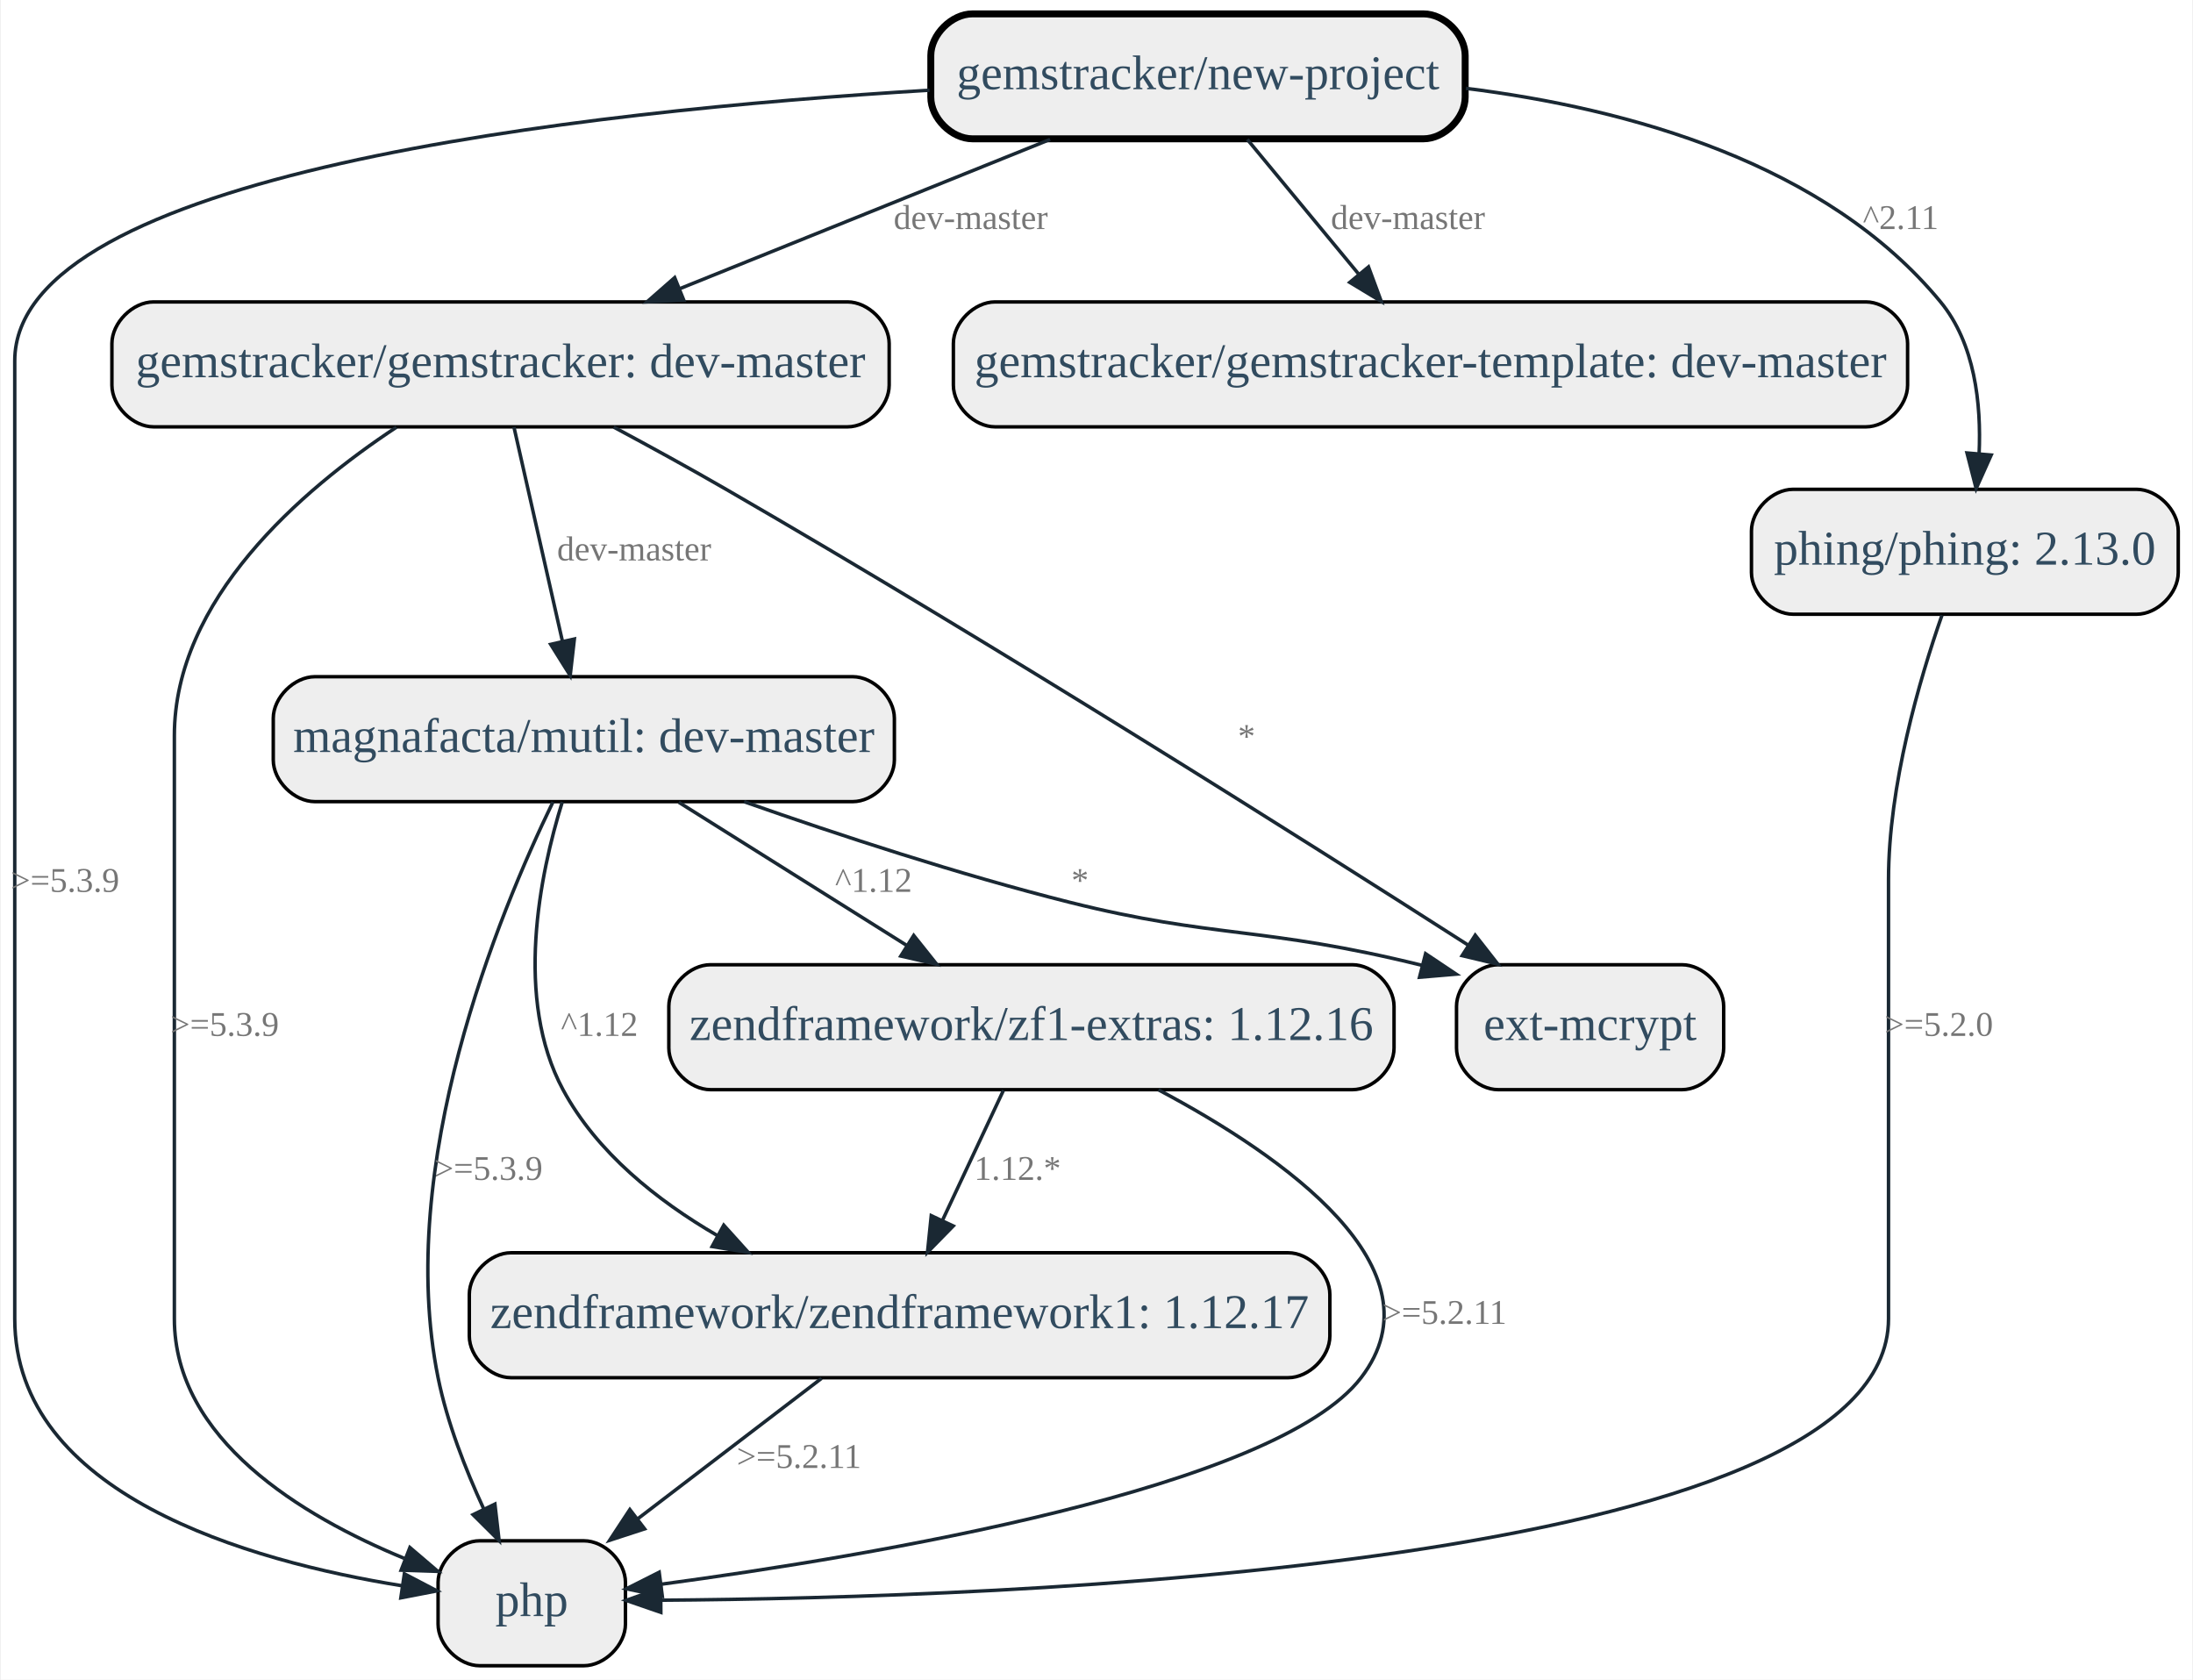
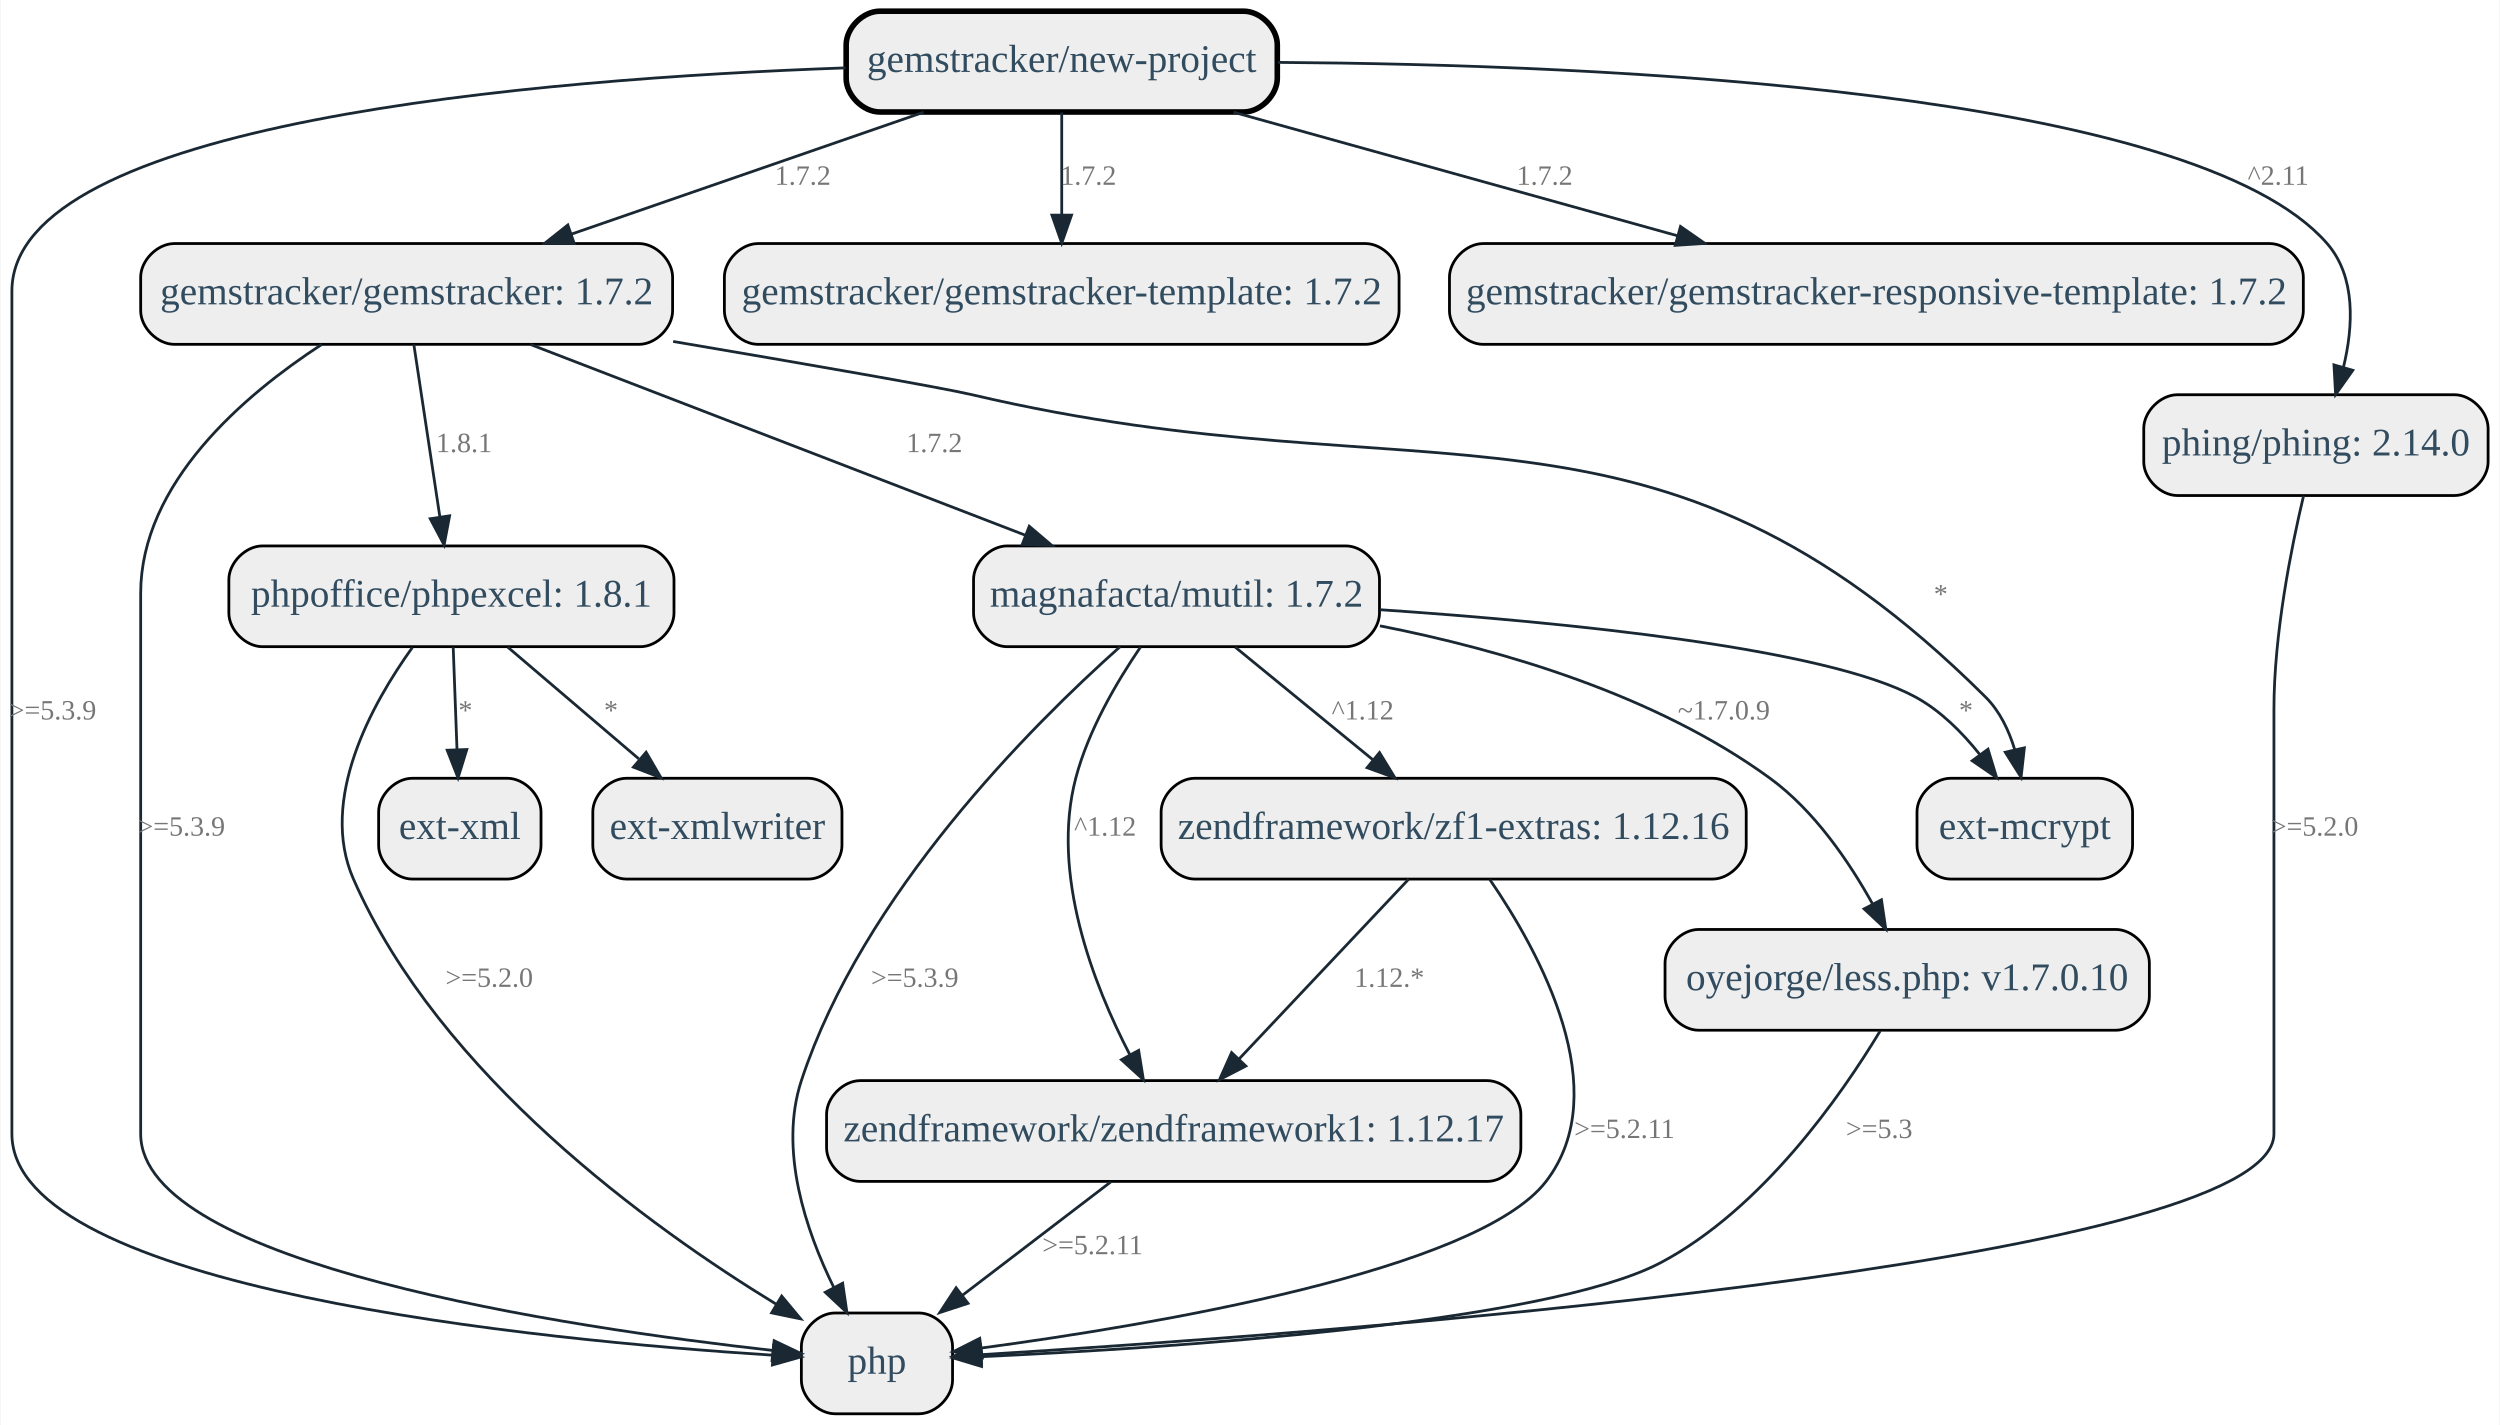
- <svg xmlns="http://www.w3.org/2000/svg" width="632pt" height="484pt" viewBox="0.00 0.00 631.50 484.00">
-   <g id="graph0" class="graph" transform="scale(1 1) rotate(0) translate(4 480)">
-     <polygon fill="white" stroke="none" points="-4,4 -4,-480 627.5,-480 627.5,4 -4,4" />
+ <svg xmlns="http://www.w3.org/2000/svg" width="893pt" height="509pt" viewBox="0.00 0.00 892.50 509.00">
+   <g id="graph0" class="graph" transform="scale(1 1) rotate(0) translate(4 505)">
+     <polygon fill="white" stroke="none" points="-4,4 -4,-505 888.5,-505 888.5,4 -4,4" />
    <g id="node1" class="node">
-       <path fill="#eeeeee" stroke="black" stroke-width="2" d="M406,-476C406,-476 276,-476 276,-476 270,-476 264,-470 264,-464 264,-464 264,-452 264,-452 264,-446 270,-440 276,-440 276,-440 406,-440 406,-440 412,-440 418,-446 418,-452 418,-452 418,-464 418,-464 418,-470 412,-476 406,-476" />
-       <text text-anchor="middle" x="341" y="-454.3" font-family="Times New Roman,serif" font-size="14.00" fill="#314b5f">gemstracker/new-project</text>
+       <path fill="#eeeeee" stroke="black" stroke-width="2" d="M440,-501C440,-501 310,-501 310,-501 304,-501 298,-495 298,-489 298,-489 298,-477 298,-477 298,-471 304,-465 310,-465 310,-465 440,-465 440,-465 446,-465 452,-471 452,-477 452,-477 452,-489 452,-489 452,-495 446,-501 440,-501" />
+       <text text-anchor="middle" x="375" y="-479.3" font-family="Times New Roman,serif" font-size="14.00" fill="#314b5f">gemstracker/new-project</text>
    </g>
    <g id="node2" class="node">
-       <path fill="#eeeeee" stroke="black" d="M164,-36C164,-36 134,-36 134,-36 128,-36 122,-30 122,-24 122,-24 122,-12 122,-12 122,-6 128,-0 134,-0 134,-0 164,-0 164,-0 170,-0 176,-6 176,-12 176,-12 176,-24 176,-24 176,-30 170,-36 164,-36" />
-       <text text-anchor="middle" x="149" y="-14.3" font-family="Times New Roman,serif" font-size="14.00" fill="#314b5f">php</text>
+       <path fill="#eeeeee" stroke="black" d="M324,-36C324,-36 294,-36 294,-36 288,-36 282,-30 282,-24 282,-24 282,-12 282,-12 282,-6 288,-0 294,-0 294,-0 324,-0 324,-0 330,-0 336,-6 336,-12 336,-12 336,-24 336,-24 336,-30 330,-36 324,-36" />
+       <text text-anchor="middle" x="309" y="-14.3" font-family="Times New Roman,serif" font-size="14.00" fill="#314b5f">php</text>
    </g>
    <g id="edge1" class="edge">
-       <path fill="none" stroke="#1a2833" d="M263.622,-454.005C163.013,-447.958 0,-429.851 0,-376 0,-376 0,-376 0,-100 0,-49.3 67.414,-30.158 111.551,-23.058" />
-       <polygon fill="#1a2833" stroke="#1a2833" points="112.285,-26.488 121.671,-21.573 111.269,-19.562 112.285,-26.488" />
-       <text text-anchor="middle" x="14.5" y="-223" font-family="Times New Roman,serif" font-size="10.00" fill="#767676">&gt;=5.3.9</text>
+       <path fill="none" stroke="#1a2833" d="M297.754,-480.754C187.978,-476.853 0,-461.361 0,-401 0,-401 0,-401 0,-100 0,-44.413 189.473,-26.214 271.682,-20.934" />
+       <polygon fill="#1a2833" stroke="#1a2833" points="272.082,-24.416 281.849,-20.312 271.654,-17.429 272.082,-24.416" />
+       <text text-anchor="middle" x="14.5" y="-248" font-family="Times New Roman,serif" font-size="10.00" fill="#767676">&gt;=5.3.9</text>
    </g>
    <g id="node3" class="node">
-       <path fill="#eeeeee" stroke="black" d="M240,-393C240,-393 40,-393 40,-393 34,-393 28,-387 28,-381 28,-381 28,-369 28,-369 28,-363 34,-357 40,-357 40,-357 240,-357 240,-357 246,-357 252,-363 252,-369 252,-369 252,-381 252,-381 252,-387 246,-393 240,-393" />
-       <text text-anchor="middle" x="140" y="-371.3" font-family="Times New Roman,serif" font-size="14.00" fill="#314b5f">gemstracker/gemstracker: dev-master</text>
+       <path fill="#eeeeee" stroke="black" d="M224,-418C224,-418 58,-418 58,-418 52,-418 46,-412 46,-406 46,-406 46,-394 46,-394 46,-388 52,-382 58,-382 58,-382 224,-382 224,-382 230,-382 236,-388 236,-394 236,-394 236,-406 236,-406 236,-412 230,-418 224,-418" />
+       <text text-anchor="middle" x="141" y="-396.3" font-family="Times New Roman,serif" font-size="14.00" fill="#314b5f">gemstracker/gemstracker: 1.7.2</text>
    </g>
    <g id="edge2" class="edge">
-       <path fill="none" stroke="#1a2833" d="M298.373,-439.822C267.222,-427.269 224.819,-410.181 191.728,-396.846" />
-       <polygon fill="#1a2833" stroke="#1a2833" points="192.804,-393.506 182.22,-393.014 190.187,-399.998 192.804,-393.506" />
-       <text text-anchor="middle" x="275.5" y="-414" font-family="Times New Roman,serif" font-size="10.00" fill="#767676">dev-master</text>
+       <path fill="none" stroke="#1a2833" d="M325.661,-464.921C288.948,-452.213 238.693,-434.817 199.878,-421.381" />
+       <polygon fill="#1a2833" stroke="#1a2833" points="200.867,-418.019 190.272,-418.056 198.577,-424.634 200.867,-418.019" />
+       <text text-anchor="middle" x="282.5" y="-439" font-family="Times New Roman,serif" font-size="10.00" fill="#767676">1.7.2</text>
    </g>
    <g id="node4" class="node">
-       <path fill="#eeeeee" stroke="black" d="M533.5,-393C533.5,-393 282.5,-393 282.5,-393 276.5,-393 270.5,-387 270.5,-381 270.5,-381 270.5,-369 270.5,-369 270.5,-363 276.5,-357 282.5,-357 282.5,-357 533.5,-357 533.5,-357 539.5,-357 545.5,-363 545.5,-369 545.5,-369 545.5,-381 545.5,-381 545.5,-387 539.5,-393 533.5,-393" />
-       <text text-anchor="middle" x="408" y="-371.3" font-family="Times New Roman,serif" font-size="14.00" fill="#314b5f">gemstracker/gemstracker-template: dev-master</text>
+       <path fill="#eeeeee" stroke="black" d="M483.5,-418C483.5,-418 266.5,-418 266.5,-418 260.5,-418 254.5,-412 254.5,-406 254.5,-406 254.5,-394 254.5,-394 254.5,-388 260.5,-382 266.5,-382 266.5,-382 483.5,-382 483.5,-382 489.5,-382 495.5,-388 495.5,-394 495.5,-394 495.5,-406 495.5,-406 495.5,-412 489.5,-418 483.5,-418" />
+       <text text-anchor="middle" x="375" y="-396.3" font-family="Times New Roman,serif" font-size="14.00" fill="#314b5f">gemstracker/gemstracker-template: 1.7.2</text>
    </g>
    <g id="edge3" class="edge">
-       <path fill="none" stroke="#1a2833" d="M355.209,-439.822C364.536,-428.546 376.89,-413.611 387.301,-401.024" />
-       <polygon fill="#1a2833" stroke="#1a2833" points="390.135,-403.09 393.812,-393.153 384.741,-398.628 390.135,-403.09" />
-       <text text-anchor="middle" x="401.5" y="-414" font-family="Times New Roman,serif" font-size="10.00" fill="#767676">dev-master</text>
+       <path fill="none" stroke="#1a2833" d="M375,-464.822C375,-454.19 375,-440.306 375,-428.204" />
+       <polygon fill="#1a2833" stroke="#1a2833" points="378.5,-428.153 375,-418.153 371.5,-428.153 378.5,-428.153" />
+       <text text-anchor="middle" x="384.5" y="-439" font-family="Times New Roman,serif" font-size="10.00" fill="#767676">1.7.2</text>
    </g>
    <g id="node5" class="node">
-       <path fill="#eeeeee" stroke="black" d="M611.5,-339C611.5,-339 512.5,-339 512.5,-339 506.5,-339 500.5,-333 500.5,-327 500.5,-327 500.5,-315 500.5,-315 500.5,-309 506.5,-303 512.5,-303 512.5,-303 611.5,-303 611.5,-303 617.5,-303 623.5,-309 623.5,-315 623.5,-315 623.5,-327 623.5,-327 623.5,-333 617.5,-339 611.5,-339" />
-       <text text-anchor="middle" x="562" y="-317.3" font-family="Times New Roman,serif" font-size="14.00" fill="#314b5f">phing/phing: 2.13.0</text>
+       <path fill="#eeeeee" stroke="black" d="M806.5,-418C806.5,-418 525.5,-418 525.5,-418 519.5,-418 513.5,-412 513.5,-406 513.5,-406 513.5,-394 513.5,-394 513.5,-388 519.5,-382 525.5,-382 525.5,-382 806.5,-382 806.5,-382 812.5,-382 818.5,-388 818.5,-394 818.5,-394 818.5,-406 818.5,-406 818.5,-412 812.5,-418 806.5,-418" />
+       <text text-anchor="middle" x="666" y="-396.3" font-family="Times New Roman,serif" font-size="14.00" fill="#314b5f">gemstracker/gemstracker-responsive-template: 1.7.2</text>
    </g>
    <g id="edge4" class="edge">
-       <path fill="none" stroke="#1a2833" d="M418.229,-454.539C465.083,-448.699 522.016,-433.027 555,-393 564.888,-381.001 566.762,-363.697 566.104,-349.177" />
-       <polygon fill="#1a2833" stroke="#1a2833" points="569.591,-348.878 565.255,-339.211 562.616,-349.472 569.591,-348.878" />
-       <text text-anchor="middle" x="543.5" y="-414" font-family="Times New Roman,serif" font-size="10.00" fill="#767676">^2.11</text>
+       <path fill="none" stroke="#1a2833" d="M436.358,-464.921C482.691,-452.024 546.367,-434.3 594.918,-420.786" />
+       <polygon fill="#1a2833" stroke="#1a2833" points="596.031,-424.109 604.726,-418.056 594.154,-417.365 596.031,-424.109" />
+       <text text-anchor="middle" x="547.5" y="-439" font-family="Times New Roman,serif" font-size="10.00" fill="#767676">1.7.2</text>
+     </g>
+     <g id="node6" class="node">
+       <path fill="#eeeeee" stroke="black" d="M872.5,-364C872.5,-364 773.5,-364 773.5,-364 767.5,-364 761.5,-358 761.5,-352 761.5,-352 761.5,-340 761.5,-340 761.5,-334 767.5,-328 773.5,-328 773.5,-328 872.5,-328 872.5,-328 878.5,-328 884.5,-334 884.5,-340 884.5,-340 884.5,-352 884.5,-352 884.5,-358 878.5,-364 872.5,-364" />
+       <text text-anchor="middle" x="823" y="-342.3" font-family="Times New Roman,serif" font-size="14.00" fill="#314b5f">phing/phing: 2.14.0</text>
+     </g>
+     <g id="edge5" class="edge">
+       <path fill="none" stroke="#1a2833" d="M452.226,-482.716C568.334,-481.956 779.387,-472.83 827,-418 837.326,-406.109 836.368,-388.439 832.808,-373.703" />
+       <polygon fill="#1a2833" stroke="#1a2833" points="836.166,-372.716 830.034,-364.076 829.44,-374.654 836.166,-372.716" />
+       <text text-anchor="middle" x="809.5" y="-439" font-family="Times New Roman,serif" font-size="10.00" fill="#767676">^2.11</text>
+     </g>
+     <g id="edge21" class="edge">
+       <path fill="none" stroke="#1a2833" d="M110.68,-381.972C82.878,-363.864 46,-332.416 46,-293 46,-293 46,-293 46,-100 46,-53.325 199.209,-30.713 271.755,-22.622" />
+       <polygon fill="#1a2833" stroke="#1a2833" points="272.278,-26.086 281.845,-21.533 271.527,-19.127 272.278,-26.086" />
+       <text text-anchor="middle" x="60.5" y="-206.5" font-family="Times New Roman,serif" font-size="10.00" fill="#767676">&gt;=5.3.9</text>
+     </g>
+     <g id="node10" class="node">
+       <path fill="#eeeeee" stroke="black" d="M224.5,-310C224.5,-310 89.5,-310 89.5,-310 83.5,-310 77.5,-304 77.5,-298 77.5,-298 77.5,-286 77.5,-286 77.5,-280 83.5,-274 89.5,-274 89.5,-274 224.5,-274 224.5,-274 230.5,-274 236.5,-280 236.5,-286 236.5,-286 236.5,-298 236.5,-298 236.5,-304 230.5,-310 224.5,-310" />
+       <text text-anchor="middle" x="157" y="-288.3" font-family="Times New Roman,serif" font-size="14.00" fill="#314b5f">phpoffice/phpexcel: 1.8.1</text>
+     </g>
+     <g id="edge22" class="edge">
+       <path fill="none" stroke="#1a2833" d="M143.571,-381.969C146.075,-365.378 149.923,-339.883 152.86,-320.431" />
+       <polygon fill="#1a2833" stroke="#1a2833" points="156.351,-320.751 154.383,-310.341 149.429,-319.706 156.351,-320.751" />
+       <text text-anchor="middle" x="161.5" y="-343.5" font-family="Times New Roman,serif" font-size="10.00" fill="#767676">1.8.1</text>
+     </g>
+     <g id="node13" class="node">
+       <path fill="#eeeeee" stroke="black" d="M476.5,-310C476.5,-310 355.5,-310 355.5,-310 349.5,-310 343.5,-304 343.5,-298 343.5,-298 343.5,-286 343.5,-286 343.5,-280 349.5,-274 355.5,-274 355.5,-274 476.5,-274 476.5,-274 482.5,-274 488.5,-280 488.5,-286 488.5,-286 488.5,-298 488.5,-298 488.5,-304 482.5,-310 476.5,-310" />
+       <text text-anchor="middle" x="416" y="-288.3" font-family="Times New Roman,serif" font-size="14.00" fill="#314b5f">magnafacta/mutil: 1.7.2</text>
+     </g>
+     <g id="edge20" class="edge">
+       <path fill="none" stroke="#1a2833" d="M185.184,-381.969C233.352,-363.403 310.448,-333.685 362.129,-313.765" />
+       <polygon fill="#1a2833" stroke="#1a2833" points="363.398,-317.027 371.47,-310.164 360.881,-310.495 363.398,-317.027" />
+       <text text-anchor="middle" x="329.5" y="-343.5" font-family="Times New Roman,serif" font-size="10.00" fill="#767676">1.7.2</text>
+     </g>
+     <g id="node14" class="node">
+       <path fill="#eeeeee" stroke="black" d="M745.5,-227C745.5,-227 692.5,-227 692.5,-227 686.5,-227 680.5,-221 680.5,-215 680.5,-215 680.5,-203 680.5,-203 680.5,-197 686.5,-191 692.5,-191 692.5,-191 745.5,-191 745.5,-191 751.5,-191 757.5,-197 757.5,-203 757.5,-203 757.5,-215 757.5,-215 757.5,-221 751.5,-227 745.5,-227" />
+       <text text-anchor="middle" x="719" y="-205.3" font-family="Times New Roman,serif" font-size="14.00" fill="#314b5f">ext-mcrypt</text>
+     </g>
+     <g id="edge19" class="edge">
+       <path fill="none" stroke="#1a2833" d="M236.204,-383.026C283.176,-375.049 332.107,-366.559 343,-364 506.446,-325.601 585.953,-374.394 705,-256 710.09,-250.938 713.341,-244.085 715.413,-237.217" />
+       <polygon fill="#1a2833" stroke="#1a2833" points="718.852,-237.879 717.682,-227.349 712.03,-236.31 718.852,-237.879" />
+       <text text-anchor="middle" x="689" y="-289.5" font-family="Times New Roman,serif" font-size="10.00" fill="#767676">*</text>
+     </g>
+     <g id="edge9" class="edge">
+       <path fill="none" stroke="#1a2833" d="M818.581,-327.899C814.156,-309.251 808,-278.462 808,-251.5 808,-251.5 808,-251.5 808,-100 808,-53.243 462.238,-28.203 346.347,-21.123" />
+       <polygon fill="#1a2833" stroke="#1a2833" points="346.375,-17.618 336.183,-20.512 345.955,-24.606 346.375,-17.618" />
+       <text text-anchor="middle" x="822.5" y="-206.5" font-family="Times New Roman,serif" font-size="10.00" fill="#767676">&gt;=5.2.0</text>
+     </g>
+     <g id="node7" class="node">
+       <path fill="#eeeeee" stroke="black" d="M527,-119C527,-119 303,-119 303,-119 297,-119 291,-113 291,-107 291,-107 291,-95 291,-95 291,-89 297,-83 303,-83 303,-83 527,-83 527,-83 533,-83 539,-89 539,-95 539,-95 539,-107 539,-107 539,-113 533,-119 527,-119" />
+       <text text-anchor="middle" x="415" y="-97.3" font-family="Times New Roman,serif" font-size="14.00" fill="#314b5f">zendframework/zendframework1: 1.12.17</text>
+     </g>
+     <g id="edge6" class="edge">
+       <path fill="none" stroke="#1a2833" d="M392.52,-82.822C377.061,-71.009 356.347,-55.181 339.416,-42.242" />
+       <polygon fill="#1a2833" stroke="#1a2833" points="341.518,-39.444 331.447,-36.153 337.268,-45.006 341.518,-39.444" />
+       <text text-anchor="middle" x="386" y="-57" font-family="Times New Roman,serif" font-size="10.00" fill="#767676">&gt;=5.2.11</text>
+     </g>
+     <g id="node8" class="node">
+       <path fill="#eeeeee" stroke="black" d="M607.5,-227C607.5,-227 422.5,-227 422.5,-227 416.5,-227 410.5,-221 410.5,-215 410.5,-215 410.5,-203 410.5,-203 410.5,-197 416.5,-191 422.5,-191 422.5,-191 607.5,-191 607.5,-191 613.5,-191 619.5,-197 619.5,-203 619.5,-203 619.5,-215 619.5,-215 619.5,-221 613.5,-227 607.5,-227" />
+       <text text-anchor="middle" x="515" y="-205.3" font-family="Times New Roman,serif" font-size="14.00" fill="#314b5f">zendframework/zf1-extras: 1.12.16</text>
+     </g>
+     <g id="edge7" class="edge">
+       <path fill="none" stroke="#1a2833" d="M527.912,-190.828C545.699,-164.914 572.87,-115.406 548,-83 523.525,-51.109 407.078,-31.64 346.232,-23.476" />
+       <polygon fill="#1a2833" stroke="#1a2833" points="346.627,-19.997 336.258,-22.172 345.72,-26.939 346.627,-19.997" />
+       <text text-anchor="middle" x="576" y="-98.5" font-family="Times New Roman,serif" font-size="10.00" fill="#767676">&gt;=5.2.11</text>
+     </g>
+     <g id="edge8" class="edge">
+       <path fill="none" stroke="#1a2833" d="M498.933,-190.969C482.557,-173.61 456.984,-146.503 438.367,-126.769" />
+       <polygon fill="#1a2833" stroke="#1a2833" points="440.767,-124.213 431.359,-119.341 435.675,-129.016 440.767,-124.213" />
+       <text text-anchor="middle" x="492" y="-152.5" font-family="Times New Roman,serif" font-size="10.00" fill="#767676">1.12.*</text>
+     </g>
+     <g id="node9" class="node">
+       <path fill="#eeeeee" stroke="black" d="M751.5,-173C751.5,-173 602.5,-173 602.5,-173 596.5,-173 590.5,-167 590.5,-161 590.5,-161 590.5,-149 590.5,-149 590.5,-143 596.5,-137 602.5,-137 602.5,-137 751.5,-137 751.5,-137 757.5,-137 763.5,-143 763.5,-149 763.5,-149 763.5,-161 763.5,-161 763.5,-167 757.5,-173 751.5,-173" />
+       <text text-anchor="middle" x="677" y="-151.3" font-family="Times New Roman,serif" font-size="14.00" fill="#314b5f">oyejorge/less.php: v1.7.0.10</text>
+     </g>
+     <g id="edge10" class="edge">
+       <path fill="none" stroke="#1a2833" d="M667.367,-136.778C653.397,-113.621 625.179,-73.147 589,-54 547.694,-32.14 412.431,-23.423 346.205,-20.401" />
+       <polygon fill="#1a2833" stroke="#1a2833" points="346.337,-16.903 336.193,-19.963 346.031,-23.897 346.337,-16.903" />
+       <text text-anchor="middle" x="667" y="-98.5" font-family="Times New Roman,serif" font-size="10.00" fill="#767676">&gt;=5.3</text>
+     </g>
+     <g id="edge13" class="edge">
+       <path fill="none" stroke="#1a2833" d="M143.034,-273.705C128.535,-253.52 109.581,-219.296 122,-191 152.829,-120.758 228.069,-66.576 273.154,-39.049" />
+       <polygon fill="#1a2833" stroke="#1a2833" points="274.966,-42.043 281.747,-33.902 271.369,-36.038 274.966,-42.043" />
+       <text text-anchor="middle" x="170.5" y="-152.5" font-family="Times New Roman,serif" font-size="10.00" fill="#767676">&gt;=5.2.0</text>
+     </g>
+     <g id="node11" class="node">
+       <path fill="#eeeeee" stroke="black" d="M177,-227C177,-227 143,-227 143,-227 137,-227 131,-221 131,-215 131,-215 131,-203 131,-203 131,-197 137,-191 143,-191 143,-191 177,-191 177,-191 183,-191 189,-197 189,-203 189,-203 189,-215 189,-215 189,-221 183,-227 177,-227" />
+       <text text-anchor="middle" x="160" y="-205.3" font-family="Times New Roman,serif" font-size="14.00" fill="#314b5f">ext-xml</text>
+     </g>
+     <g id="edge11" class="edge">
+       <path fill="none" stroke="#1a2833" d="M157.636,-273.822C158.03,-263.19 158.544,-249.306 158.992,-237.204" />
+       <polygon fill="#1a2833" stroke="#1a2833" points="162.492,-237.276 159.365,-227.153 155.497,-237.017 162.492,-237.276" />
+       <text text-anchor="middle" x="162" y="-248" font-family="Times New Roman,serif" font-size="10.00" fill="#767676">*</text>
+     </g>
+     <g id="node12" class="node">
+       <path fill="#eeeeee" stroke="black" d="M284.5,-227C284.5,-227 219.5,-227 219.5,-227 213.5,-227 207.5,-221 207.5,-215 207.5,-215 207.5,-203 207.5,-203 207.5,-197 213.5,-191 219.5,-191 219.5,-191 284.5,-191 284.5,-191 290.5,-191 296.5,-197 296.5,-203 296.5,-203 296.5,-215 296.5,-215 296.5,-221 290.5,-227 284.5,-227" />
+       <text text-anchor="middle" x="252" y="-205.3" font-family="Times New Roman,serif" font-size="14.00" fill="#314b5f">ext-xmlwriter</text>
+     </g>
+     <g id="edge12" class="edge">
+       <path fill="none" stroke="#1a2833" d="M177.147,-273.822C190.75,-262.224 208.893,-246.755 223.91,-233.951" />
+       <polygon fill="#1a2833" stroke="#1a2833" points="226.543,-236.305 231.882,-227.153 222.002,-230.978 226.543,-236.305" />
+       <text text-anchor="middle" x="214" y="-248" font-family="Times New Roman,serif" font-size="10.00" fill="#767676">*</text>
+     </g>
+     <g id="edge16" class="edge">
+       <path fill="none" stroke="#1a2833" d="M395.843,-274C364.111,-245.725 303.872,-185.526 282,-119 273.854,-94.224 283.604,-65.425 293.587,-45.114" />
+       <polygon fill="#1a2833" stroke="#1a2833" points="296.741,-46.635 298.277,-36.152 290.539,-43.389 296.741,-46.635" />
+       <text text-anchor="middle" x="322.5" y="-152.5" font-family="Times New Roman,serif" font-size="10.00" fill="#767676">&gt;=5.3.9</text>
+     </g>
+     <g id="edge17" class="edge">
+       <path fill="none" stroke="#1a2833" d="M403.128,-273.856C394.718,-261.537 384.49,-244.142 380,-227 371.037,-192.784 386.22,-153.539 399.31,-128.292" />
+       <polygon fill="#1a2833" stroke="#1a2833" points="402.475,-129.799 404.17,-119.341 396.323,-126.459 402.475,-129.799" />
+       <text text-anchor="middle" x="390.5" y="-206.5" font-family="Times New Roman,serif" font-size="10.00" fill="#767676">^1.12</text>
+     </g>
+     <g id="edge18" class="edge">
+       <path fill="none" stroke="#1a2833" d="M436.995,-273.822C451.302,-262.116 470.428,-246.468 486.161,-233.596" />
+       <polygon fill="#1a2833" stroke="#1a2833" points="488.512,-236.195 494.035,-227.153 484.079,-230.777 488.512,-236.195" />
+       <text text-anchor="middle" x="482.5" y="-248" font-family="Times New Roman,serif" font-size="10.00" fill="#767676">^1.12</text>
+     </g>
+     <g id="edge15" class="edge">
+       <path fill="none" stroke="#1a2833" d="M488.667,-281.445C532.326,-272.856 587.147,-256.783 628,-227 643.835,-215.456 656.284,-197.165 664.671,-182.039" />
+       <polygon fill="#1a2833" stroke="#1a2833" points="667.805,-183.599 669.362,-173.119 661.609,-180.341 667.805,-183.599" />
+       <text text-anchor="middle" x="611.5" y="-248" font-family="Times New Roman,serif" font-size="10.00" fill="#767676">~1.7.0.9</text>
    </g>
    <g id="edge14" class="edge">
-       <path fill="none" stroke="#1a2833" d="M109.999,-356.893C82.49,-338.725 46,-307.231 46,-268 46,-268 46,-268 46,-100 46,-65.254 82.663,-43.136 112.242,-30.946" />
-       <polygon fill="#1a2833" stroke="#1a2833" points="113.878,-34.065 121.938,-27.189 111.349,-27.538 113.878,-34.065" />
-       <text text-anchor="middle" x="60.5" y="-181.5" font-family="Times New Roman,serif" font-size="10.00" fill="#767676">&gt;=5.3.9</text>
-     </g>
-     <g id="node8" class="node">
-       <path fill="#eeeeee" stroke="black" d="M241.5,-285C241.5,-285 86.5,-285 86.5,-285 80.5,-285 74.5,-279 74.5,-273 74.5,-273 74.5,-261 74.5,-261 74.5,-255 80.5,-249 86.5,-249 86.5,-249 241.5,-249 241.5,-249 247.5,-249 253.5,-255 253.5,-261 253.5,-261 253.5,-273 253.5,-273 253.5,-279 247.5,-285 241.5,-285" />
-       <text text-anchor="middle" x="164" y="-263.3" font-family="Times New Roman,serif" font-size="14.00" fill="#314b5f">magnafacta/mutil: dev-master</text>
-     </g>
-     <g id="edge13" class="edge">
-       <path fill="none" stroke="#1a2833" d="M143.856,-356.969C147.63,-340.301 153.439,-314.646 157.85,-295.161" />
-       <polygon fill="#1a2833" stroke="#1a2833" points="161.279,-295.867 160.074,-285.341 154.452,-294.321 161.279,-295.867" />
-       <text text-anchor="middle" x="178.5" y="-318.5" font-family="Times New Roman,serif" font-size="10.00" fill="#767676">dev-master</text>
-     </g>
-     <g id="node9" class="node">
-       <path fill="#eeeeee" stroke="black" d="M480.5,-202C480.5,-202 427.5,-202 427.5,-202 421.5,-202 415.5,-196 415.5,-190 415.5,-190 415.5,-178 415.5,-178 415.5,-172 421.5,-166 427.5,-166 427.5,-166 480.5,-166 480.5,-166 486.5,-166 492.5,-172 492.5,-178 492.5,-178 492.5,-190 492.5,-190 492.5,-196 486.5,-202 480.5,-202" />
-       <text text-anchor="middle" x="454" y="-180.3" font-family="Times New Roman,serif" font-size="14.00" fill="#314b5f">ext-mcrypt</text>
-     </g>
-     <g id="edge12" class="edge">
-       <path fill="none" stroke="#1a2833" d="M172.613,-356.932C183.034,-351.347 194.568,-345.027 205,-339 282.478,-294.235 371.147,-238.212 418.977,-207.584" />
-       <polygon fill="#1a2833" stroke="#1a2833" points="420.892,-210.513 427.421,-202.169 417.113,-204.621 420.892,-210.513" />
-       <text text-anchor="middle" x="355" y="-264.5" font-family="Times New Roman,serif" font-size="10.00" fill="#767676">*</text>
-     </g>
-     <g id="edge15" class="edge">
-       <path fill="none" stroke="#1a2833" d="M555.399,-302.709C548.919,-284.155 540,-253.682 540,-226.5 540,-226.5 540,-226.5 540,-100 540,-28.181 283.86,-19.557 186.207,-18.879" />
-       <polygon fill="#1a2833" stroke="#1a2833" points="186.2,-15.379 176.184,-18.834 186.168,-22.379 186.2,-15.379" />
-       <text text-anchor="middle" x="554.5" y="-181.5" font-family="Times New Roman,serif" font-size="10.00" fill="#767676">&gt;=5.2.0</text>
-     </g>
-     <g id="node6" class="node">
-       <path fill="#eeeeee" stroke="black" d="M367,-119C367,-119 143,-119 143,-119 137,-119 131,-113 131,-107 131,-107 131,-95 131,-95 131,-89 137,-83 143,-83 143,-83 367,-83 367,-83 373,-83 379,-89 379,-95 379,-95 379,-107 379,-107 379,-113 373,-119 367,-119" />
-       <text text-anchor="middle" x="255" y="-97.3" font-family="Times New Roman,serif" font-size="14.00" fill="#314b5f">zendframework/zendframework1: 1.12.17</text>
-     </g>
-     <g id="edge5" class="edge">
-       <path fill="none" stroke="#1a2833" d="M232.52,-82.822C217.061,-71.009 196.347,-55.181 179.416,-42.242" />
-       <polygon fill="#1a2833" stroke="#1a2833" points="181.518,-39.444 171.447,-36.153 177.268,-45.006 181.518,-39.444" />
-       <text text-anchor="middle" x="226" y="-57" font-family="Times New Roman,serif" font-size="10.00" fill="#767676">&gt;=5.2.11</text>
-     </g>
-     <g id="node7" class="node">
-       <path fill="#eeeeee" stroke="black" d="M385.5,-202C385.5,-202 200.5,-202 200.5,-202 194.5,-202 188.5,-196 188.5,-190 188.5,-190 188.5,-178 188.5,-178 188.5,-172 194.5,-166 200.5,-166 200.5,-166 385.5,-166 385.5,-166 391.5,-166 397.5,-172 397.5,-178 397.5,-178 397.5,-190 397.5,-190 397.5,-196 391.5,-202 385.5,-202" />
-       <text text-anchor="middle" x="293" y="-180.3" font-family="Times New Roman,serif" font-size="14.00" fill="#314b5f">zendframework/zf1-extras: 1.12.16</text>
-     </g>
-     <g id="edge6" class="edge">
-       <path fill="none" stroke="#1a2833" d="M329.597,-165.958C365.637,-146.826 412.056,-114.345 388,-83 363.525,-51.109 247.078,-31.64 186.232,-23.476" />
-       <polygon fill="#1a2833" stroke="#1a2833" points="186.627,-19.997 176.258,-22.172 185.72,-26.939 186.627,-19.997" />
-       <text text-anchor="middle" x="412" y="-98.5" font-family="Times New Roman,serif" font-size="10.00" fill="#767676">&gt;=5.2.11</text>
-     </g>
-     <g id="edge7" class="edge">
-       <path fill="none" stroke="#1a2833" d="M284.941,-165.822C279.853,-154.976 273.176,-140.744 267.419,-128.472" />
-       <polygon fill="#1a2833" stroke="#1a2833" points="270.463,-126.72 263.047,-119.153 264.126,-129.693 270.463,-126.72" />
-       <text text-anchor="middle" x="289" y="-140" font-family="Times New Roman,serif" font-size="10.00" fill="#767676">1.12.*</text>
-     </g>
-     <g id="edge9" class="edge">
-       <path fill="none" stroke="#1a2833" d="M155.111,-248.908C139.42,-216.609 109.59,-144.343 122,-83 124.608,-70.11 129.893,-56.588 135.102,-45.311" />
-       <polygon fill="#1a2833" stroke="#1a2833" points="138.378,-46.577 139.591,-36.052 132.079,-43.524 138.378,-46.577" />
-       <text text-anchor="middle" x="136.5" y="-140" font-family="Times New Roman,serif" font-size="10.00" fill="#767676">&gt;=5.3.9</text>
-     </g>
-     <g id="edge10" class="edge">
-       <path fill="none" stroke="#1a2833" d="M157.793,-248.909C151.316,-228.009 143.904,-192.188 158,-166 167.731,-147.922 185.053,-134.103 202.393,-124.014" />
-       <polygon fill="#1a2833" stroke="#1a2833" points="204.328,-126.945 211.422,-119.076 200.969,-120.804 204.328,-126.945" />
-       <text text-anchor="middle" x="168.5" y="-181.5" font-family="Times New Roman,serif" font-size="10.00" fill="#767676">^1.12</text>
-     </g>
-     <g id="edge11" class="edge">
-       <path fill="none" stroke="#1a2833" d="M191.358,-248.822C210.513,-236.794 236.298,-220.604 257.104,-207.539" />
-       <polygon fill="#1a2833" stroke="#1a2833" points="259.074,-210.435 265.682,-202.153 255.352,-204.507 259.074,-210.435" />
-       <text text-anchor="middle" x="247.5" y="-223" font-family="Times New Roman,serif" font-size="10.00" fill="#767676">^1.12</text>
-     </g>
-     <g id="edge8" class="edge">
-       <path fill="none" stroke="#1a2833" d="M210.179,-248.983C237.239,-239.477 272.239,-227.977 304,-220 345.77,-209.509 359.697,-213.155 405.467,-201.849" />
-       <polygon fill="#1a2833" stroke="#1a2833" points="406.589,-205.174 415.399,-199.29 404.842,-198.396 406.589,-205.174" />
-       <text text-anchor="middle" x="307" y="-223" font-family="Times New Roman,serif" font-size="10.00" fill="#767676">*</text>
+       <path fill="none" stroke="#1a2833" d="M488.665,-287.212C555.186,-282.702 647.991,-273.473 680,-256 688.908,-251.137 696.662,-243.361 702.859,-235.576" />
+       <polygon fill="#1a2833" stroke="#1a2833" points="705.864,-237.396 708.952,-227.261 700.218,-233.258 705.864,-237.396" />
+       <text text-anchor="middle" x="698" y="-248" font-family="Times New Roman,serif" font-size="10.00" fill="#767676">*</text>
    </g>
  </g>
</svg>
